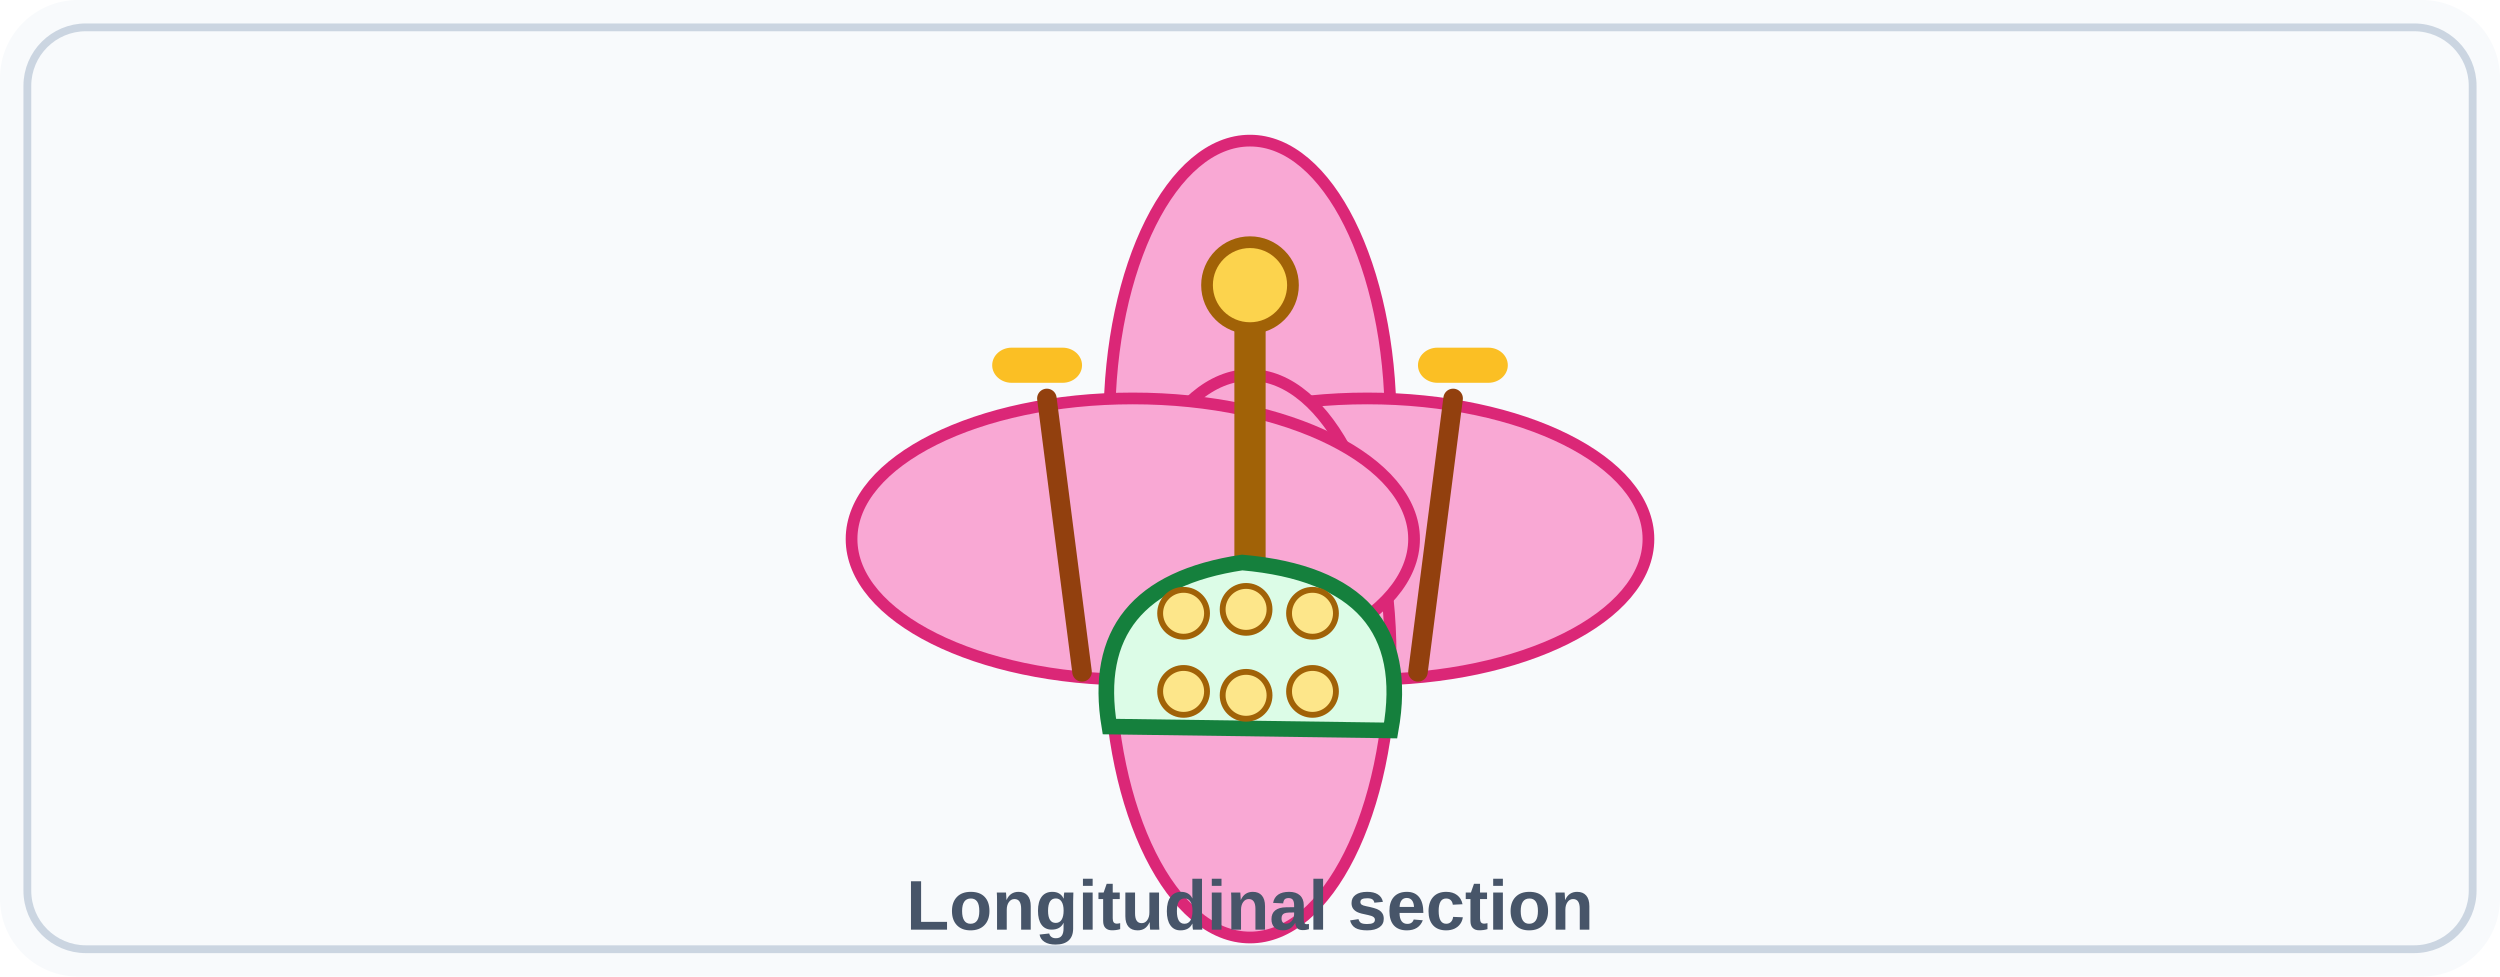
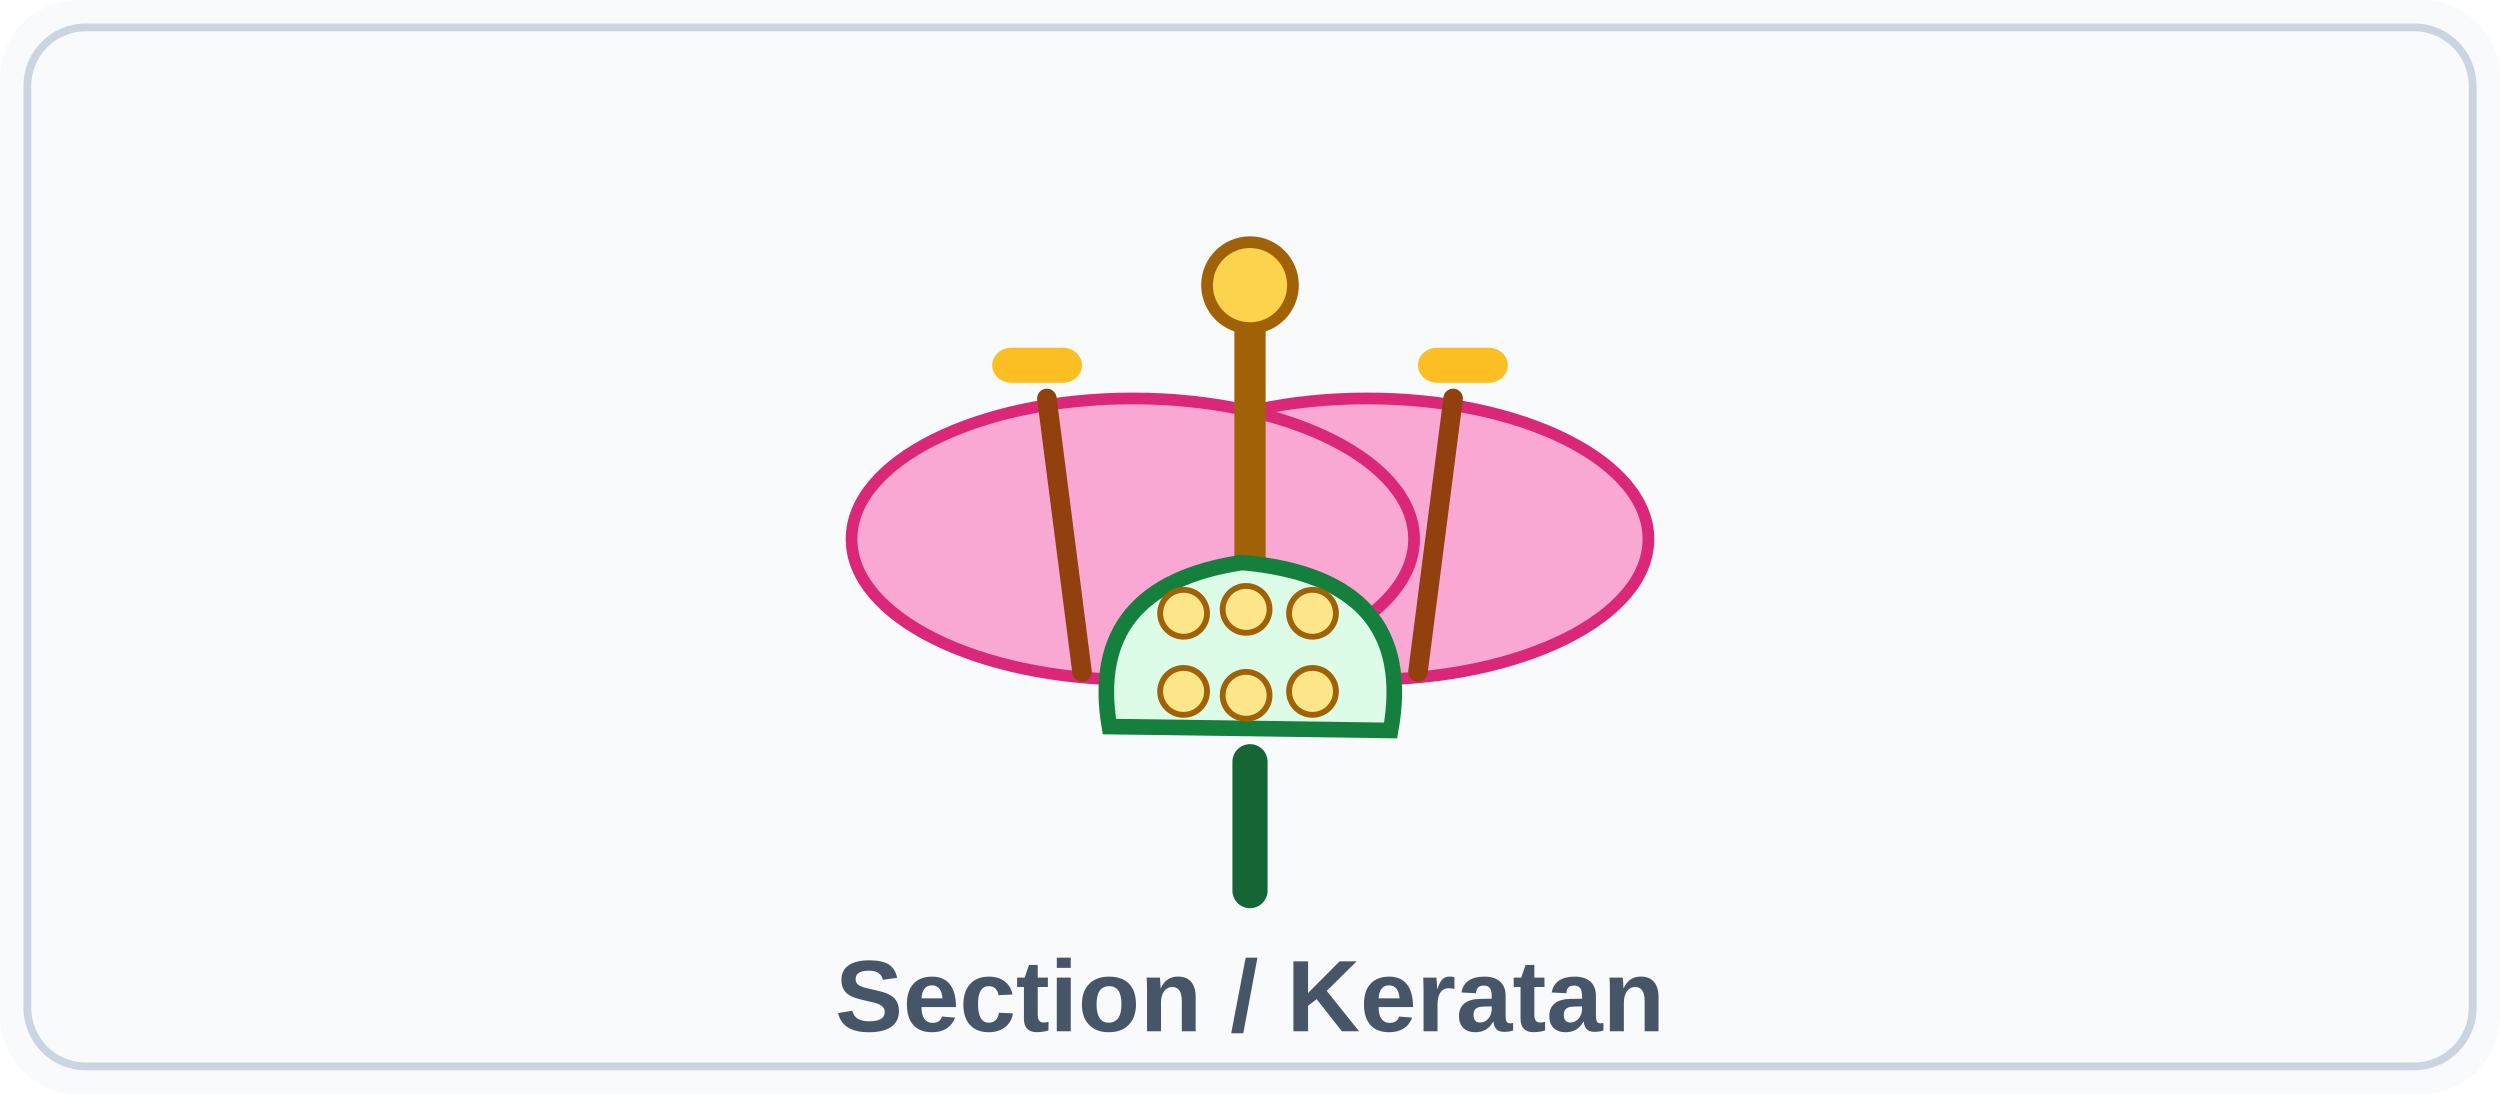
- <svg xmlns="http://www.w3.org/2000/svg" viewBox="0 0 640 250" role="img" aria-label="Cross-section of a flower showing stigma style ovary and ovules without labels">
-   <rect width="640" height="250" rx="20" fill="#F8FAFC" />
-   <rect x="7" y="7" width="626" height="236" rx="15" fill="none" stroke="#CBD5E1" stroke-width="2" />
+ <svg xmlns="http://www.w3.org/2000/svg" viewBox="0 0 640 280" role="img" aria-label="Cross-section of a flower showing stigma style ovary and ovules without labels">
+   <rect width="640" height="280" rx="20" fill="#F8FAFC" />
+   <rect x="7" y="7" width="626" height="266" rx="15" fill="none" stroke="#CBD5E1" stroke-width="2" />
  <line x1="320" y1="195" x2="320" y2="228" stroke="#166534" stroke-width="9" stroke-linecap="round" />
-   <ellipse cx="320" cy="108" rx="36" ry="72" fill="#F9A8D4" stroke="#DB2777" stroke-width="3" transform="rotate(0 320 138)" />
  <ellipse cx="320" cy="108" rx="36" ry="72" fill="#F9A8D4" stroke="#DB2777" stroke-width="3" transform="rotate(90 320 138)" />
-   <ellipse cx="320" cy="108" rx="36" ry="72" fill="#F9A8D4" stroke="#DB2777" stroke-width="3" transform="rotate(180 320 138)" />
  <ellipse cx="320" cy="108" rx="36" ry="72" fill="#F9A8D4" stroke="#DB2777" stroke-width="3" transform="rotate(270 320 138)" />
  <line x1="320" y1="183" x2="320" y2="76" stroke="#A16207" stroke-width="8" stroke-linecap="round" />
  <circle cx="320" cy="73" r="11" fill="#FCD34D" stroke="#A16207" stroke-width="3" />
  <line x1="277" y1="172" x2="268" y2="102" stroke="#92400E" stroke-width="5" stroke-linecap="round" />
  <line x1="363" y1="172" x2="372" y2="102" stroke="#92400E" stroke-width="5" stroke-linecap="round" />
  <rect x="254" y="89" width="23" height="9" rx="5" fill="#FBBF24" stroke="none" stroke-width="3" />
  <rect x="363" y="89" width="23" height="9" rx="5" fill="#FBBF24" stroke="none" stroke-width="3" />
  <path d="M284 186 Q278 150 318 144 Q363 148 356 187 Z" fill="#DCFCE7" stroke="#15803D" stroke-width="4" />
  <circle cx="303" cy="157" r="6" fill="#FDE68A" stroke="#A16207" stroke-width="1.5" />
  <circle cx="319" cy="156" r="6" fill="#FDE68A" stroke="#A16207" stroke-width="1.5" />
  <circle cx="336" cy="157" r="6" fill="#FDE68A" stroke="#A16207" stroke-width="1.5" />
  <circle cx="303" cy="177" r="6" fill="#FDE68A" stroke="#A16207" stroke-width="1.5" />
  <circle cx="319" cy="178" r="6" fill="#FDE68A" stroke="#A16207" stroke-width="1.5" />
  <circle cx="336" cy="177" r="6" fill="#FDE68A" stroke="#A16207" stroke-width="1.5" />
-   <text x="320" y="238" font-family="Arial,sans-serif" font-size="18" font-weight="600" fill="#475569" text-anchor="middle">Longitudinal section</text>
+   <text x="320" y="264" font-family="Arial,sans-serif" font-size="26" font-weight="600" fill="#475569" text-anchor="middle">Section / Keratan</text>
</svg>
